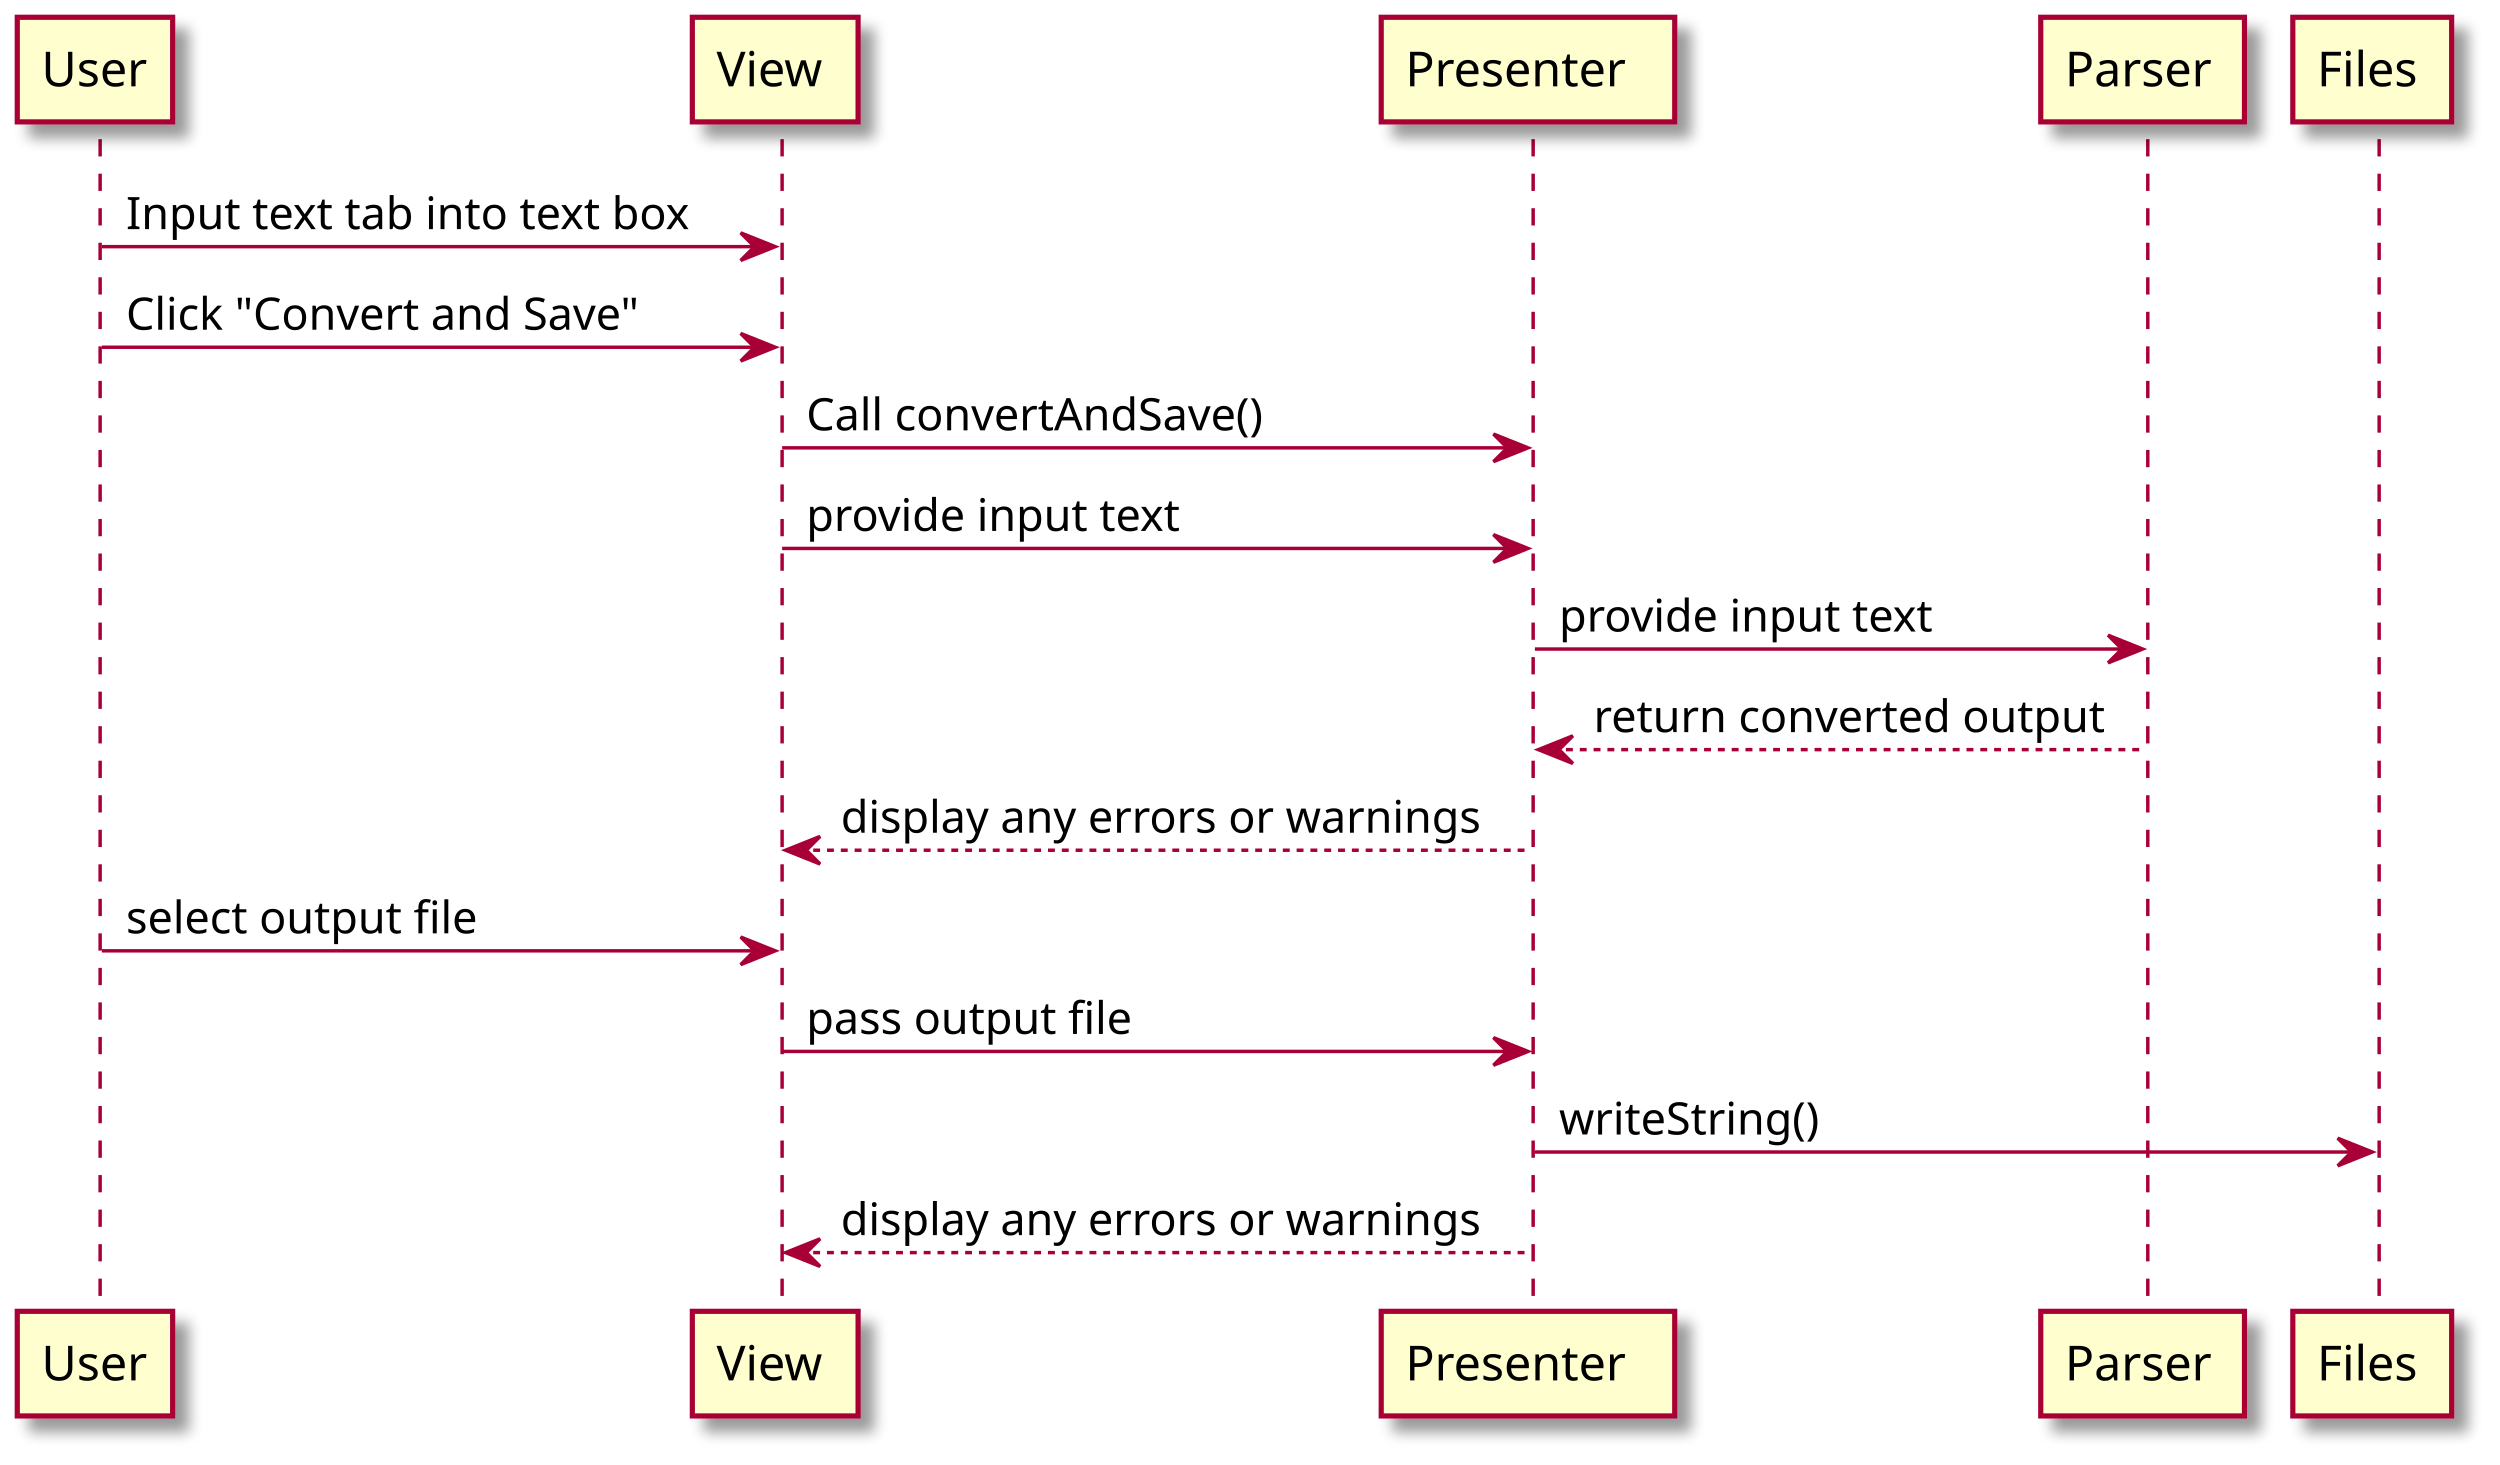
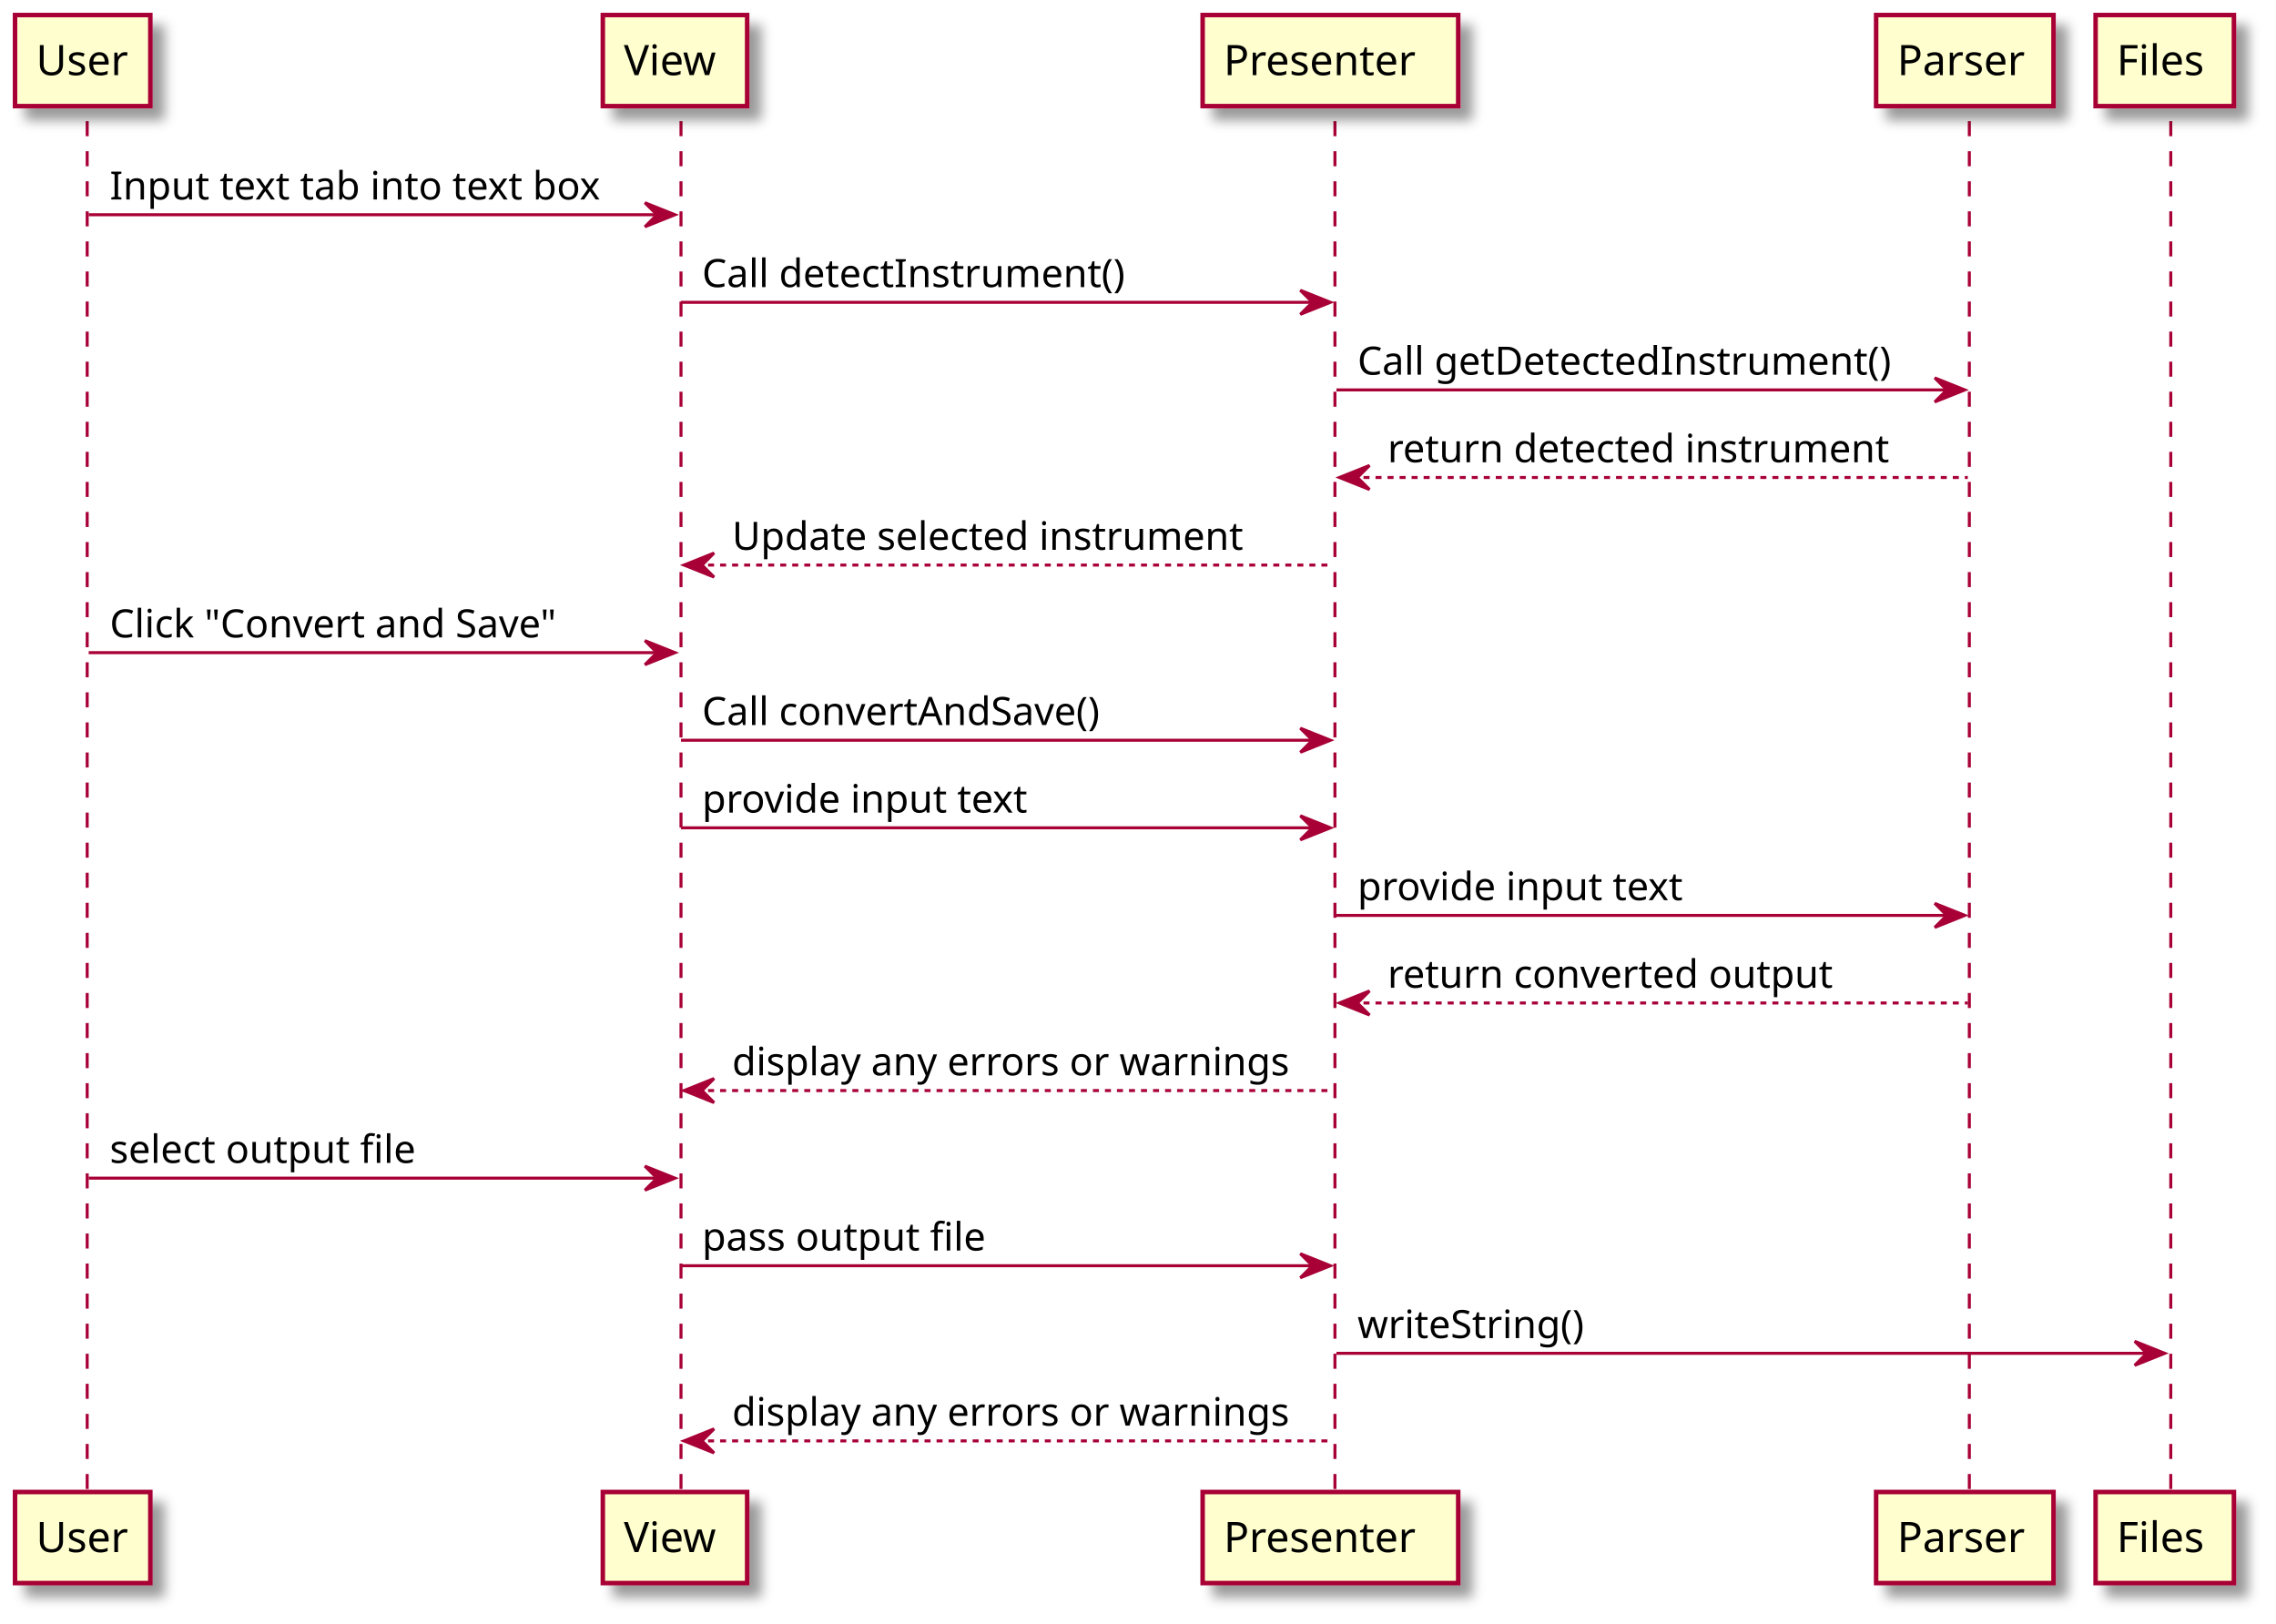
- <svg xmlns="http://www.w3.org/2000/svg" contentScriptType="application/ecmascript" contentStyleType="text/css" height="424px" preserveAspectRatio="none" style="width:724px;height:424px;" version="1.1" viewBox="0 0 724 424" width="724px" zoomAndPan="magnify">
+ <svg xmlns="http://www.w3.org/2000/svg" contentScriptType="application/ecmascript" contentStyleType="text/css" height="540px" preserveAspectRatio="none" style="width:757px;height:540px;" version="1.1" viewBox="0 0 757 540" width="757px" zoomAndPan="magnify">
  <defs>
-     <filter height="300%" id="f14idxzibuhnlr" width="300%" x="-1" y="-1">
+     <filter height="300%" id="f1sdk98w6y06ww" width="300%" x="-1" y="-1">
      <feGaussianBlur result="blurOut" stdDeviation="2.0" />
      <feColorMatrix in="blurOut" result="blurOut2" type="matrix" values="0 0 0 0 0 0 0 0 0 0 0 0 0 0 0 0 0 0 .4 0" />
      <feOffset dx="4.0" dy="4.0" in="blurOut2" result="blurOut3" />
      <feBlend in="SourceGraphic" in2="blurOut3" mode="normal" />
    </filter>
  </defs>
  <g>
-     <line style="stroke:#A80036;stroke-width:1.0;stroke-dasharray:5.0,5.0;" x1="29" x2="29" y1="40.297" y2="380.758" />
-     <line style="stroke:#A80036;stroke-width:1.0;stroke-dasharray:5.0,5.0;" x1="226.5" x2="226.5" y1="40.297" y2="380.758" />
-     <line style="stroke:#A80036;stroke-width:1.0;stroke-dasharray:5.0,5.0;" x1="444" x2="444" y1="40.297" y2="380.758" />
-     <line style="stroke:#A80036;stroke-width:1.0;stroke-dasharray:5.0,5.0;" x1="622" x2="622" y1="40.297" y2="380.758" />
-     <line style="stroke:#A80036;stroke-width:1.0;stroke-dasharray:5.0,5.0;" x1="689" x2="689" y1="40.297" y2="380.758" />
-     <rect fill="#FEFECE" filter="url(#f14idxzibuhnlr)" height="30.297" style="stroke:#A80036;stroke-width:1.5;" width="45" x="5" y="5" />
+     <line style="stroke:#A80036;stroke-width:1.0;stroke-dasharray:5.0,5.0;" x1="29" x2="29" y1="40.297" y2="497.289" />
+     <line style="stroke:#A80036;stroke-width:1.0;stroke-dasharray:5.0,5.0;" x1="226.5" x2="226.5" y1="40.297" y2="497.289" />
+     <line style="stroke:#A80036;stroke-width:1.0;stroke-dasharray:5.0,5.0;" x1="444" x2="444" y1="40.297" y2="497.289" />
+     <line style="stroke:#A80036;stroke-width:1.0;stroke-dasharray:5.0,5.0;" x1="655" x2="655" y1="40.297" y2="497.289" />
+     <line style="stroke:#A80036;stroke-width:1.0;stroke-dasharray:5.0,5.0;" x1="722" x2="722" y1="40.297" y2="497.289" />
+     <rect fill="#FEFECE" filter="url(#f1sdk98w6y06ww)" height="30.297" style="stroke:#A80036;stroke-width:1.5;" width="45" x="5" y="5" />
    <text fill="#000000" font-family="sans-serif" font-size="14" lengthAdjust="spacing" textLength="31" x="12" y="24.995">User</text>
-     <rect fill="#FEFECE" filter="url(#f14idxzibuhnlr)" height="30.297" style="stroke:#A80036;stroke-width:1.5;" width="45" x="5" y="379.758" />
-     <text fill="#000000" font-family="sans-serif" font-size="14" lengthAdjust="spacing" textLength="31" x="12" y="399.753">User</text>
-     <rect fill="#FEFECE" filter="url(#f14idxzibuhnlr)" height="30.297" style="stroke:#A80036;stroke-width:1.5;" width="48" x="200.5" y="5" />
+     <rect fill="#FEFECE" filter="url(#f1sdk98w6y06ww)" height="30.297" style="stroke:#A80036;stroke-width:1.5;" width="45" x="5" y="496.289" />
+     <text fill="#000000" font-family="sans-serif" font-size="14" lengthAdjust="spacing" textLength="31" x="12" y="516.284">User</text>
+     <rect fill="#FEFECE" filter="url(#f1sdk98w6y06ww)" height="30.297" style="stroke:#A80036;stroke-width:1.5;" width="48" x="200.5" y="5" />
    <text fill="#000000" font-family="sans-serif" font-size="14" lengthAdjust="spacing" textLength="34" x="207.5" y="24.995">View</text>
-     <rect fill="#FEFECE" filter="url(#f14idxzibuhnlr)" height="30.297" style="stroke:#A80036;stroke-width:1.5;" width="48" x="200.5" y="379.758" />
-     <text fill="#000000" font-family="sans-serif" font-size="14" lengthAdjust="spacing" textLength="34" x="207.5" y="399.753">View</text>
-     <rect fill="#FEFECE" filter="url(#f14idxzibuhnlr)" height="30.297" style="stroke:#A80036;stroke-width:1.5;" width="85" x="400" y="5" />
+     <rect fill="#FEFECE" filter="url(#f1sdk98w6y06ww)" height="30.297" style="stroke:#A80036;stroke-width:1.5;" width="48" x="200.5" y="496.289" />
+     <text fill="#000000" font-family="sans-serif" font-size="14" lengthAdjust="spacing" textLength="34" x="207.5" y="516.284">View</text>
+     <rect fill="#FEFECE" filter="url(#f1sdk98w6y06ww)" height="30.297" style="stroke:#A80036;stroke-width:1.5;" width="85" x="400" y="5" />
    <text fill="#000000" font-family="sans-serif" font-size="14" lengthAdjust="spacing" textLength="71" x="407" y="24.995">Presenter</text>
-     <rect fill="#FEFECE" filter="url(#f14idxzibuhnlr)" height="30.297" style="stroke:#A80036;stroke-width:1.5;" width="85" x="400" y="379.758" />
-     <text fill="#000000" font-family="sans-serif" font-size="14" lengthAdjust="spacing" textLength="71" x="407" y="399.753">Presenter</text>
-     <rect fill="#FEFECE" filter="url(#f14idxzibuhnlr)" height="30.297" style="stroke:#A80036;stroke-width:1.5;" width="59" x="591" y="5" />
-     <text fill="#000000" font-family="sans-serif" font-size="14" lengthAdjust="spacing" textLength="45" x="598" y="24.995">Parser</text>
-     <rect fill="#FEFECE" filter="url(#f14idxzibuhnlr)" height="30.297" style="stroke:#A80036;stroke-width:1.5;" width="59" x="591" y="379.758" />
-     <text fill="#000000" font-family="sans-serif" font-size="14" lengthAdjust="spacing" textLength="45" x="598" y="399.753">Parser</text>
-     <rect fill="#FEFECE" filter="url(#f14idxzibuhnlr)" height="30.297" style="stroke:#A80036;stroke-width:1.5;" width="46" x="664" y="5" />
-     <text fill="#000000" font-family="sans-serif" font-size="14" lengthAdjust="spacing" textLength="32" x="671" y="24.995">Files</text>
-     <rect fill="#FEFECE" filter="url(#f14idxzibuhnlr)" height="30.297" style="stroke:#A80036;stroke-width:1.5;" width="46" x="664" y="379.758" />
-     <text fill="#000000" font-family="sans-serif" font-size="14" lengthAdjust="spacing" textLength="32" x="671" y="399.753">Files</text>
+     <rect fill="#FEFECE" filter="url(#f1sdk98w6y06ww)" height="30.297" style="stroke:#A80036;stroke-width:1.5;" width="85" x="400" y="496.289" />
+     <text fill="#000000" font-family="sans-serif" font-size="14" lengthAdjust="spacing" textLength="71" x="407" y="516.284">Presenter</text>
+     <rect fill="#FEFECE" filter="url(#f1sdk98w6y06ww)" height="30.297" style="stroke:#A80036;stroke-width:1.5;" width="59" x="624" y="5" />
+     <text fill="#000000" font-family="sans-serif" font-size="14" lengthAdjust="spacing" textLength="45" x="631" y="24.995">Parser</text>
+     <rect fill="#FEFECE" filter="url(#f1sdk98w6y06ww)" height="30.297" style="stroke:#A80036;stroke-width:1.5;" width="59" x="624" y="496.289" />
+     <text fill="#000000" font-family="sans-serif" font-size="14" lengthAdjust="spacing" textLength="45" x="631" y="516.284">Parser</text>
+     <rect fill="#FEFECE" filter="url(#f1sdk98w6y06ww)" height="30.297" style="stroke:#A80036;stroke-width:1.5;" width="46" x="697" y="5" />
+     <text fill="#000000" font-family="sans-serif" font-size="14" lengthAdjust="spacing" textLength="32" x="704" y="24.995">Files</text>
+     <rect fill="#FEFECE" filter="url(#f1sdk98w6y06ww)" height="30.297" style="stroke:#A80036;stroke-width:1.5;" width="46" x="697" y="496.289" />
+     <text fill="#000000" font-family="sans-serif" font-size="14" lengthAdjust="spacing" textLength="32" x="704" y="516.284">Files</text>
    <polygon fill="#A80036" points="214.5,67.43,224.5,71.43,214.5,75.43,218.5,71.43" style="stroke:#A80036;stroke-width:1.0;" />
    <line style="stroke:#A80036;stroke-width:1.0;" x1="29.5" x2="220.5" y1="71.43" y2="71.43" />
    <text fill="#000000" font-family="sans-serif" font-size="13" lengthAdjust="spacing" textLength="173" x="36.5" y="66.364">Input text tab into text box</text>
-     <polygon fill="#A80036" points="214.5,96.562,224.5,100.562,214.5,104.562,218.5,100.562" style="stroke:#A80036;stroke-width:1.0;" />
-     <line style="stroke:#A80036;stroke-width:1.0;" x1="29.5" x2="220.5" y1="100.562" y2="100.562" />
-     <text fill="#000000" font-family="sans-serif" font-size="13" lengthAdjust="spacing" textLength="158" x="36.5" y="95.497">Click "Convert and Save"</text>
-     <polygon fill="#A80036" points="432.5,125.695,442.5,129.695,432.5,133.695,436.5,129.695" style="stroke:#A80036;stroke-width:1.0;" />
-     <line style="stroke:#A80036;stroke-width:1.0;" x1="226.5" x2="438.5" y1="129.695" y2="129.695" />
-     <text fill="#000000" font-family="sans-serif" font-size="13" lengthAdjust="spacing" textLength="143" x="233.5" y="124.629">Call convertAndSave()</text>
-     <polygon fill="#A80036" points="432.5,154.828,442.5,158.828,432.5,162.828,436.5,158.828" style="stroke:#A80036;stroke-width:1.0;" />
-     <line style="stroke:#A80036;stroke-width:1.0;" x1="226.5" x2="438.5" y1="158.828" y2="158.828" />
-     <text fill="#000000" font-family="sans-serif" font-size="13" lengthAdjust="spacing" textLength="114" x="233.5" y="153.762">provide input text</text>
-     <polygon fill="#A80036" points="610.5,183.961,620.5,187.961,610.5,191.961,614.5,187.961" style="stroke:#A80036;stroke-width:1.0;" />
-     <line style="stroke:#A80036;stroke-width:1.0;" x1="444.5" x2="616.5" y1="187.961" y2="187.961" />
-     <text fill="#000000" font-family="sans-serif" font-size="13" lengthAdjust="spacing" textLength="114" x="451.5" y="182.895">provide input text</text>
-     <polygon fill="#A80036" points="455.5,213.094,445.5,217.094,455.5,221.094,451.5,217.094" style="stroke:#A80036;stroke-width:1.0;" />
-     <line style="stroke:#A80036;stroke-width:1.0;stroke-dasharray:2.0,2.0;" x1="449.5" x2="621.5" y1="217.094" y2="217.094" />
-     <text fill="#000000" font-family="sans-serif" font-size="13" lengthAdjust="spacing" textLength="154" x="461.5" y="212.028">return converted output</text>
-     <polygon fill="#A80036" points="237.5,242.227,227.5,246.227,237.5,250.227,233.5,246.227" style="stroke:#A80036;stroke-width:1.0;" />
-     <line style="stroke:#A80036;stroke-width:1.0;stroke-dasharray:2.0,2.0;" x1="231.5" x2="443.5" y1="246.227" y2="246.227" />
-     <text fill="#000000" font-family="sans-serif" font-size="13" lengthAdjust="spacing" textLength="194" x="243.5" y="241.161">display any errors or warnings</text>
-     <polygon fill="#A80036" points="214.5,271.359,224.5,275.359,214.5,279.359,218.5,275.359" style="stroke:#A80036;stroke-width:1.0;" />
-     <line style="stroke:#A80036;stroke-width:1.0;" x1="29.5" x2="220.5" y1="275.359" y2="275.359" />
-     <text fill="#000000" font-family="sans-serif" font-size="13" lengthAdjust="spacing" textLength="107" x="36.5" y="270.293">select output file</text>
-     <polygon fill="#A80036" points="432.5,300.492,442.5,304.492,432.5,308.492,436.5,304.492" style="stroke:#A80036;stroke-width:1.0;" />
-     <line style="stroke:#A80036;stroke-width:1.0;" x1="226.5" x2="438.5" y1="304.492" y2="304.492" />
-     <text fill="#000000" font-family="sans-serif" font-size="13" lengthAdjust="spacing" textLength="99" x="233.5" y="299.426">pass output file</text>
-     <polygon fill="#A80036" points="677,329.625,687,333.625,677,337.625,681,333.625" style="stroke:#A80036;stroke-width:1.0;" />
-     <line style="stroke:#A80036;stroke-width:1.0;" x1="444.5" x2="683" y1="333.625" y2="333.625" />
-     <text fill="#000000" font-family="sans-serif" font-size="13" lengthAdjust="spacing" textLength="79" x="451.5" y="328.559">writeString()</text>
+     <polygon fill="#A80036" points="432.5,96.562,442.5,100.562,432.5,104.562,436.5,100.562" style="stroke:#A80036;stroke-width:1.0;" />
+     <line style="stroke:#A80036;stroke-width:1.0;" x1="226.5" x2="438.5" y1="100.562" y2="100.562" />
+     <text fill="#000000" font-family="sans-serif" font-size="13" lengthAdjust="spacing" textLength="148" x="233.5" y="95.497">Call detectInstrument()</text>
+     <polygon fill="#A80036" points="643.5,125.695,653.5,129.695,643.5,133.695,647.5,129.695" style="stroke:#A80036;stroke-width:1.0;" />
+     <line style="stroke:#A80036;stroke-width:1.0;" x1="444.5" x2="649.5" y1="129.695" y2="129.695" />
+     <text fill="#000000" font-family="sans-serif" font-size="13" lengthAdjust="spacing" textLength="187" x="451.5" y="124.629">Call getDetectedInstrument()</text>
+     <polygon fill="#A80036" points="455.5,154.828,445.5,158.828,455.5,162.828,451.5,158.828" style="stroke:#A80036;stroke-width:1.0;" />
+     <line style="stroke:#A80036;stroke-width:1.0;stroke-dasharray:2.0,2.0;" x1="449.5" x2="654.5" y1="158.828" y2="158.828" />
+     <text fill="#000000" font-family="sans-serif" font-size="13" lengthAdjust="spacing" textLength="174" x="461.5" y="153.762">return detected instrument</text>
+     <polygon fill="#A80036" points="237.5,183.961,227.5,187.961,237.5,191.961,233.5,187.961" style="stroke:#A80036;stroke-width:1.0;" />
+     <line style="stroke:#A80036;stroke-width:1.0;stroke-dasharray:2.0,2.0;" x1="231.5" x2="443.5" y1="187.961" y2="187.961" />
+     <text fill="#000000" font-family="sans-serif" font-size="13" lengthAdjust="spacing" textLength="178" x="243.5" y="182.895">Update selected instrument</text>
+     <polygon fill="#A80036" points="214.5,213.094,224.5,217.094,214.5,221.094,218.5,217.094" style="stroke:#A80036;stroke-width:1.0;" />
+     <line style="stroke:#A80036;stroke-width:1.0;" x1="29.5" x2="220.5" y1="217.094" y2="217.094" />
+     <text fill="#000000" font-family="sans-serif" font-size="13" lengthAdjust="spacing" textLength="158" x="36.5" y="212.028">Click "Convert and Save"</text>
+     <polygon fill="#A80036" points="432.5,242.227,442.5,246.227,432.5,250.227,436.5,246.227" style="stroke:#A80036;stroke-width:1.0;" />
+     <line style="stroke:#A80036;stroke-width:1.0;" x1="226.5" x2="438.5" y1="246.227" y2="246.227" />
+     <text fill="#000000" font-family="sans-serif" font-size="13" lengthAdjust="spacing" textLength="143" x="233.5" y="241.161">Call convertAndSave()</text>
+     <polygon fill="#A80036" points="432.5,271.359,442.5,275.359,432.5,279.359,436.5,275.359" style="stroke:#A80036;stroke-width:1.0;" />
+     <line style="stroke:#A80036;stroke-width:1.0;" x1="226.5" x2="438.5" y1="275.359" y2="275.359" />
+     <text fill="#000000" font-family="sans-serif" font-size="13" lengthAdjust="spacing" textLength="114" x="233.5" y="270.293">provide input text</text>
+     <polygon fill="#A80036" points="643.5,300.492,653.5,304.492,643.5,308.492,647.5,304.492" style="stroke:#A80036;stroke-width:1.0;" />
+     <line style="stroke:#A80036;stroke-width:1.0;" x1="444.5" x2="649.5" y1="304.492" y2="304.492" />
+     <text fill="#000000" font-family="sans-serif" font-size="13" lengthAdjust="spacing" textLength="114" x="451.5" y="299.426">provide input text</text>
+     <polygon fill="#A80036" points="455.5,329.625,445.5,333.625,455.5,337.625,451.5,333.625" style="stroke:#A80036;stroke-width:1.0;" />
+     <line style="stroke:#A80036;stroke-width:1.0;stroke-dasharray:2.0,2.0;" x1="449.5" x2="654.5" y1="333.625" y2="333.625" />
+     <text fill="#000000" font-family="sans-serif" font-size="13" lengthAdjust="spacing" textLength="154" x="461.5" y="328.559">return converted output</text>
    <polygon fill="#A80036" points="237.5,358.758,227.5,362.758,237.5,366.758,233.5,362.758" style="stroke:#A80036;stroke-width:1.0;" />
    <line style="stroke:#A80036;stroke-width:1.0;stroke-dasharray:2.0,2.0;" x1="231.5" x2="443.5" y1="362.758" y2="362.758" />
    <text fill="#000000" font-family="sans-serif" font-size="13" lengthAdjust="spacing" textLength="194" x="243.5" y="357.692">display any errors or warnings</text>
+     <polygon fill="#A80036" points="214.5,387.891,224.5,391.891,214.5,395.891,218.5,391.891" style="stroke:#A80036;stroke-width:1.0;" />
+     <line style="stroke:#A80036;stroke-width:1.0;" x1="29.5" x2="220.5" y1="391.891" y2="391.891" />
+     <text fill="#000000" font-family="sans-serif" font-size="13" lengthAdjust="spacing" textLength="107" x="36.5" y="386.825">select output file</text>
+     <polygon fill="#A80036" points="432.5,417.023,442.5,421.023,432.5,425.023,436.5,421.023" style="stroke:#A80036;stroke-width:1.0;" />
+     <line style="stroke:#A80036;stroke-width:1.0;" x1="226.5" x2="438.5" y1="421.023" y2="421.023" />
+     <text fill="#000000" font-family="sans-serif" font-size="13" lengthAdjust="spacing" textLength="99" x="233.5" y="415.957">pass output file</text>
+     <polygon fill="#A80036" points="710,446.156,720,450.156,710,454.156,714,450.156" style="stroke:#A80036;stroke-width:1.0;" />
+     <line style="stroke:#A80036;stroke-width:1.0;" x1="444.5" x2="716" y1="450.156" y2="450.156" />
+     <text fill="#000000" font-family="sans-serif" font-size="13" lengthAdjust="spacing" textLength="79" x="451.5" y="445.09">writeString()</text>
+     <polygon fill="#A80036" points="237.5,475.289,227.5,479.289,237.5,483.289,233.5,479.289" style="stroke:#A80036;stroke-width:1.0;" />
+     <line style="stroke:#A80036;stroke-width:1.0;stroke-dasharray:2.0,2.0;" x1="231.5" x2="443.5" y1="479.289" y2="479.289" />
+     <text fill="#000000" font-family="sans-serif" font-size="13" lengthAdjust="spacing" textLength="194" x="243.5" y="474.223">display any errors or warnings</text>
  </g>
</svg>
